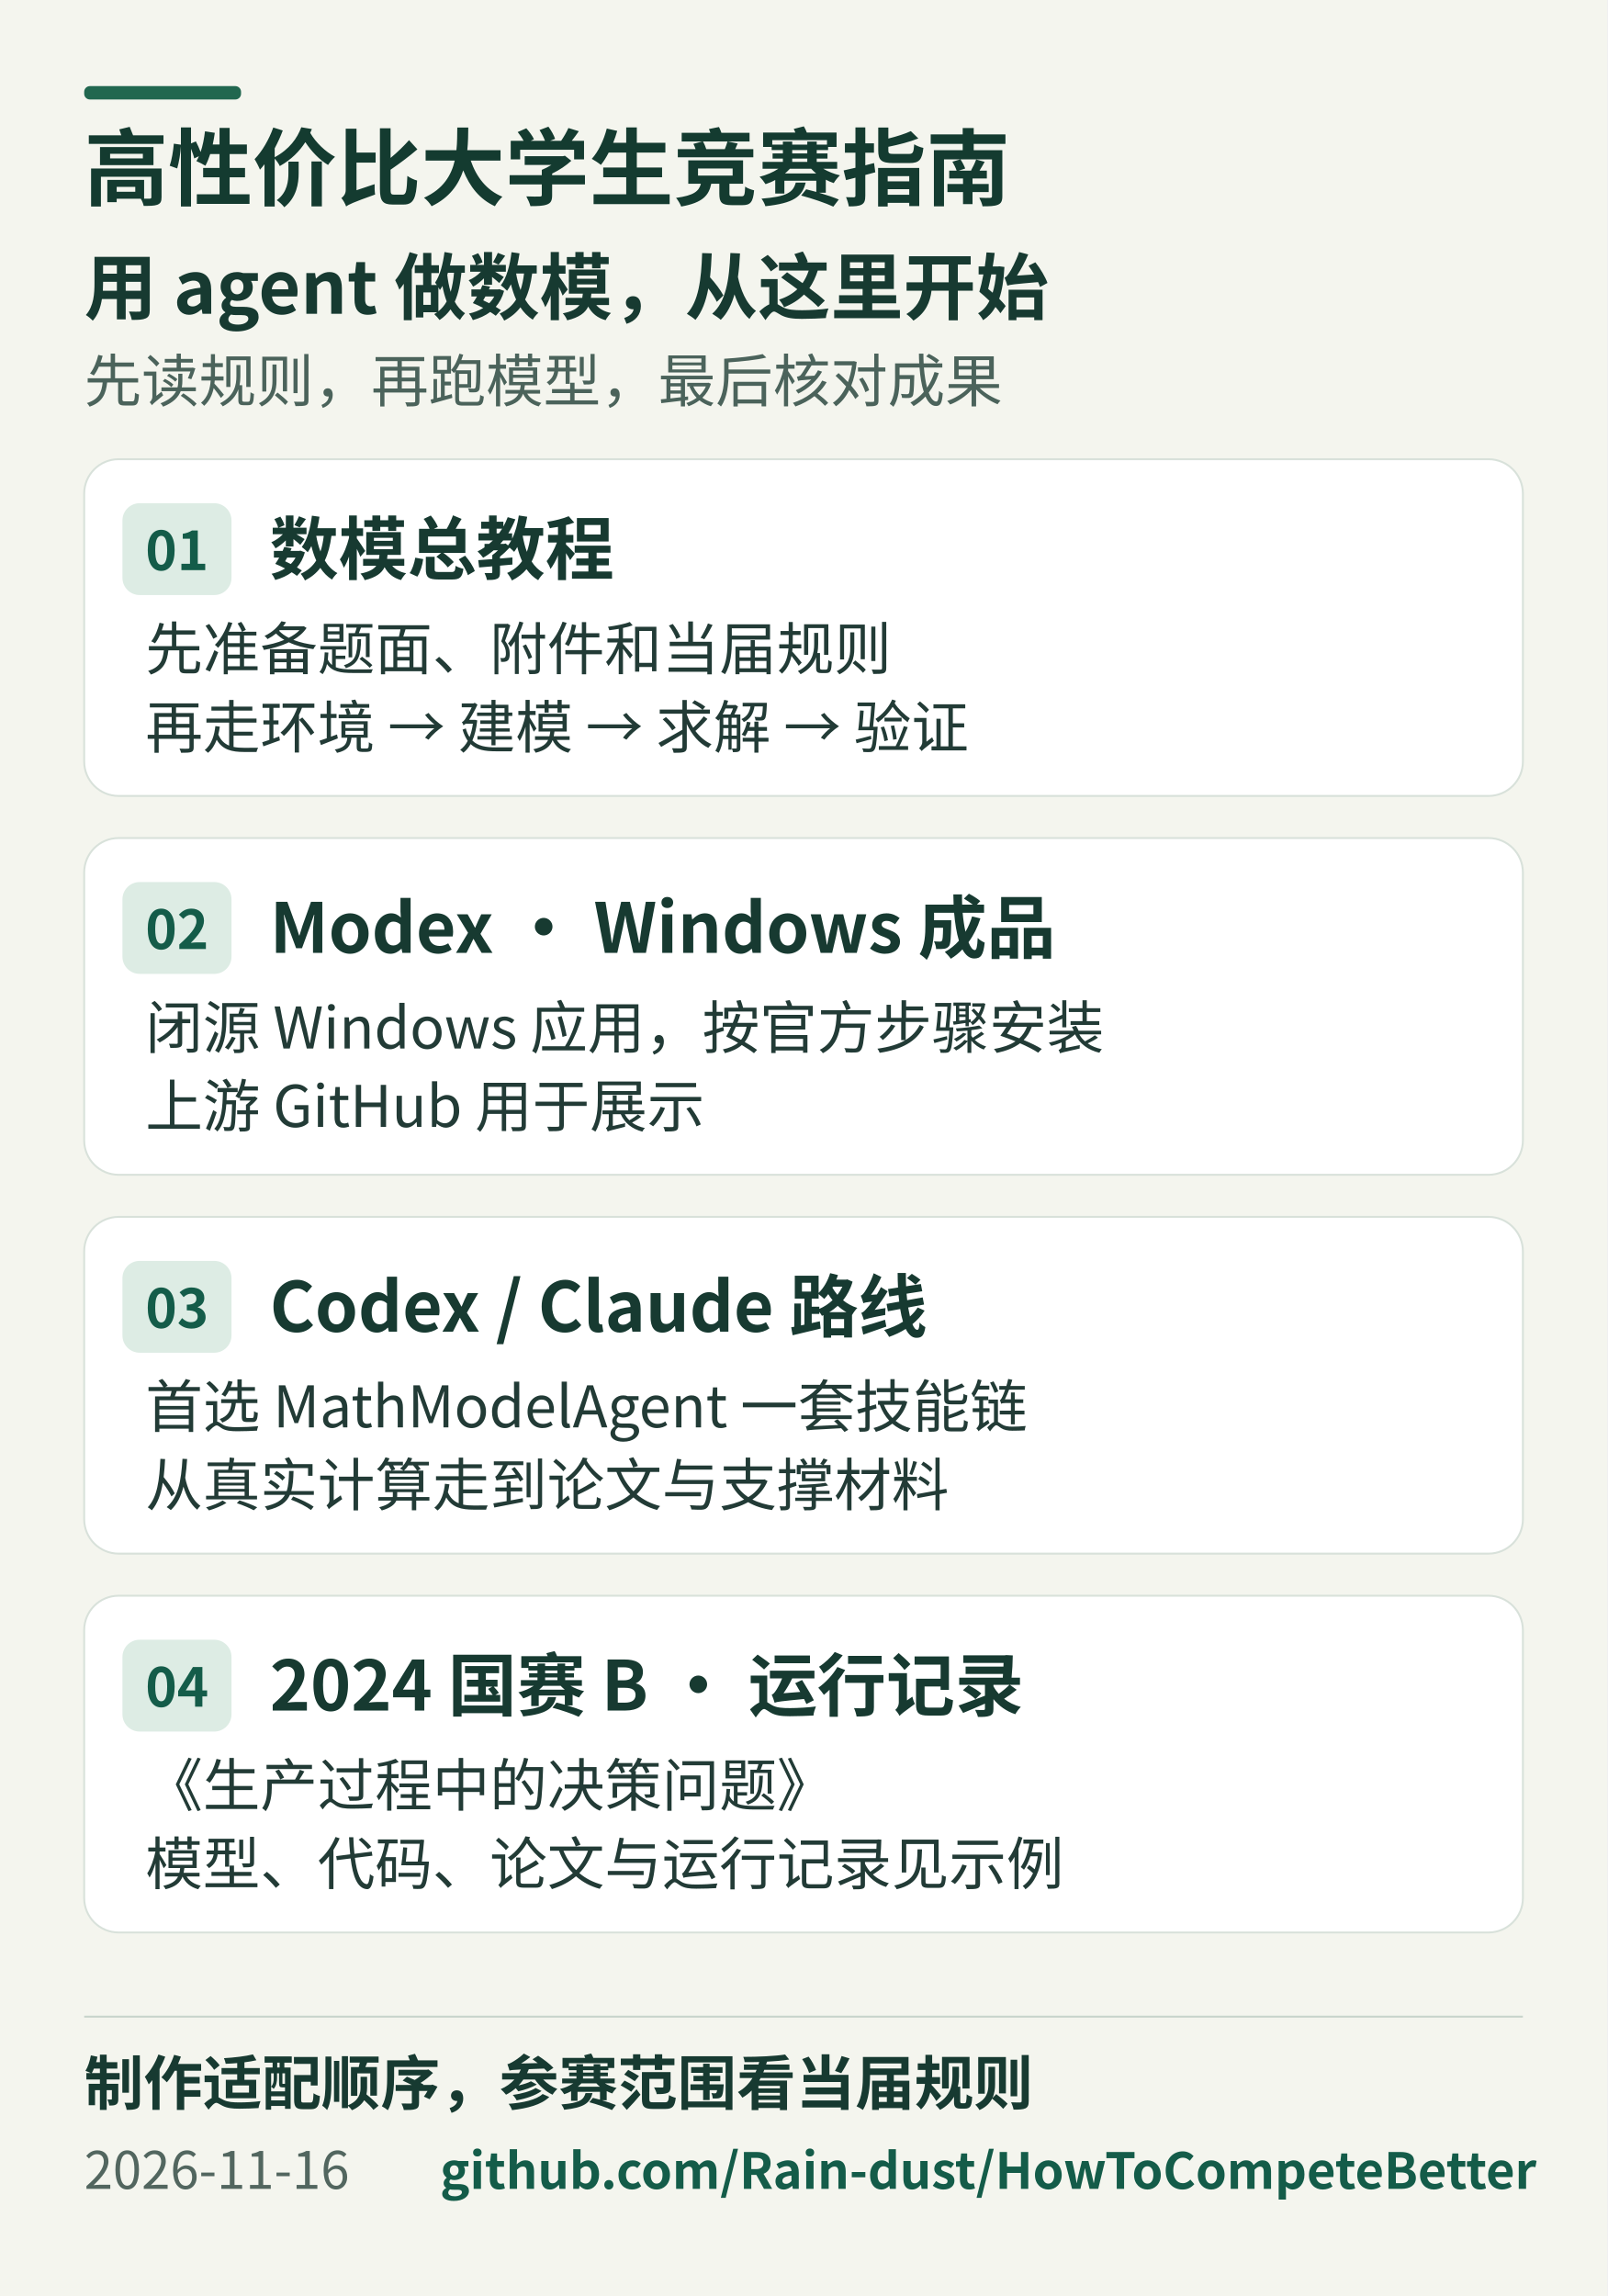
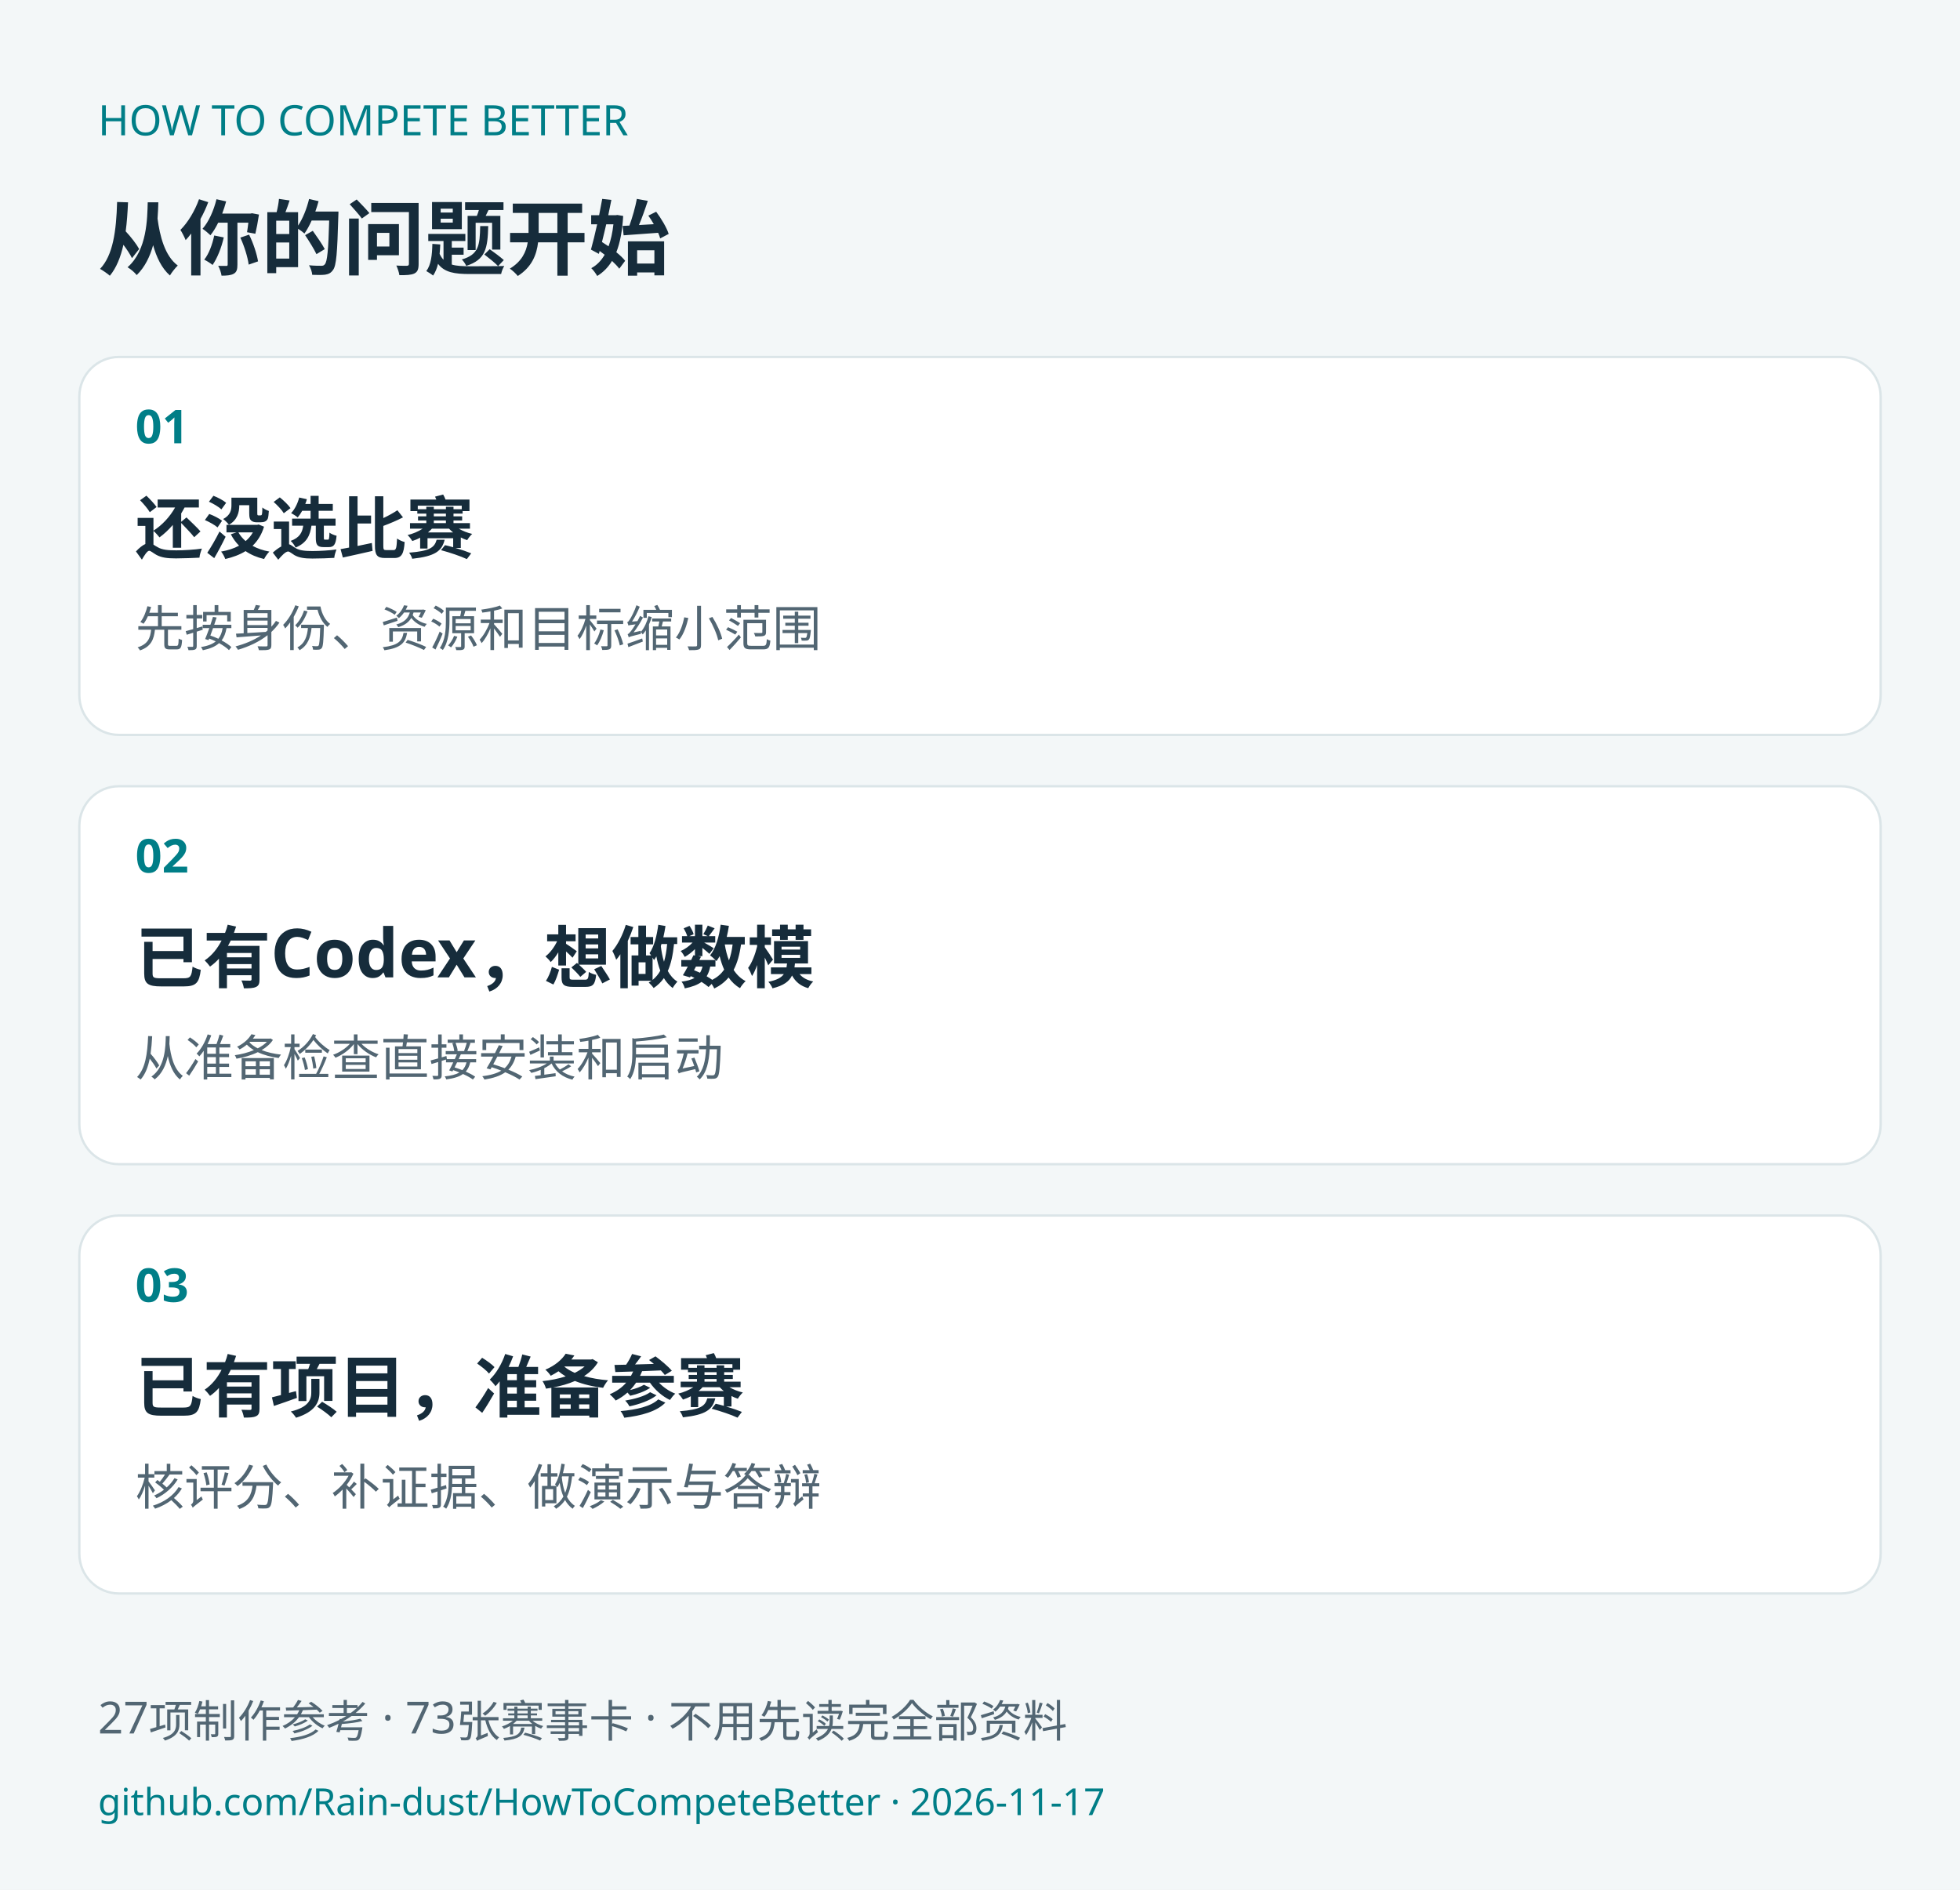
- <svg xmlns="http://www.w3.org/2000/svg" width="840" height="1200" viewBox="0 0 840 1200" role="img" aria-labelledby="title desc" lang="zh-CN">
-   <style>text{font-family:Microsoft YaHei, Noto Sans CJK SC, PingFang SC, sans-serif}</style>
-   <rect width="840" height="1200" fill="#F4F5EE" />
-   <rect x="44" y="45" width="82" height="7" rx="3" fill="#21674F" />
-   <text x="44" y="104" font-size="44" fill="#143B30" font-weight="700">高性价比大学生竞赛指南</text>
-   <text x="44" y="164" font-size="38" fill="#173A31" font-weight="600">用 agent 做数模，从这里开始</text>
-   <text x="44" y="210" font-size="30" fill="#4B635B" font-weight="400">先读规则，再跑模型，最后核对成果</text>
-   <a href="https://github.com/Rain-dust/HowToCompeteBetter/blob/main/docs/math-modeling.md">
-     <rect x="44" y="240" width="752" height="176" rx="18" fill="#FFFFFF" stroke="#D8E1DA" />
-     <rect x="64" y="263" width="57" height="48" rx="9" fill="#DDECE4" />
-     <text x="76" y="298" font-size="28" fill="#145C49" font-weight="700">01</text>
-     <text x="141" y="300" font-size="36" fill="#173A31" font-weight="700">数模总教程</text>
-     <text x="76" y="350" font-size="30" fill="#223B36" font-weight="400">先准备题面、附件和当届规则</text>
-     <text x="76" y="391" font-size="30" fill="#223B36" font-weight="400">再走环境 → 建模 → 求解 → 验证</text>
-   </a>
-   <a href="https://github.com/Rain-dust/HowToCompeteBetter/blob/main/docs/modex.md">
-     <rect x="44" y="438" width="752" height="176" rx="18" fill="#FFFFFF" stroke="#D8E1DA" />
-     <rect x="64" y="461" width="57" height="48" rx="9" fill="#DDECE4" />
-     <text x="76" y="496" font-size="28" fill="#145C49" font-weight="700">02</text>
-     <text x="141" y="498" font-size="36" fill="#173A31" font-weight="700">Modex · Windows 成品</text>
-     <text x="76" y="548" font-size="30" fill="#223B36" font-weight="400">闭源 Windows 应用，按官方步骤安装</text>
-     <text x="76" y="589" font-size="30" fill="#223B36" font-weight="400">上游 GitHub 用于展示</text>
-   </a>
-   <a href="https://github.com/Rain-dust/HowToCompeteBetter/blob/main/docs/coding-agent.md">
-     <rect x="44" y="636" width="752" height="176" rx="18" fill="#FFFFFF" stroke="#D8E1DA" />
-     <rect x="64" y="659" width="57" height="48" rx="9" fill="#DDECE4" />
-     <text x="76" y="694" font-size="28" fill="#145C49" font-weight="700">03</text>
-     <text x="141" y="696" font-size="36" fill="#173A31" font-weight="700">Codex / Claude 路线</text>
-     <text x="76" y="746" font-size="30" fill="#223B36" font-weight="400">首选 MathModelAgent 一套技能链</text>
-     <text x="76" y="787" font-size="30" fill="#223B36" font-weight="400">从真实计算走到论文与支撑材料</text>
-   </a>
-   <a href="https://github.com/Rain-dust/HowToCompeteBetter/blob/main/examples/cumcm2024b/README.md">
-     <rect x="44" y="834" width="752" height="176" rx="18" fill="#FFFFFF" stroke="#D8E1DA" />
-     <rect x="64" y="857" width="57" height="48" rx="9" fill="#DDECE4" />
-     <text x="76" y="892" font-size="28" fill="#145C49" font-weight="700">04</text>
-     <text x="141" y="894" font-size="36" fill="#173A31" font-weight="700">2024 国赛 B · 运行记录</text>
-     <text x="76" y="944" font-size="30" fill="#223B36" font-weight="400">《生产过程中的决策问题》</text>
-     <text x="76" y="985" font-size="30" fill="#223B36" font-weight="400">模型、代码、论文与运行记录见示例</text>
-   </a>
-   <line x1="44" x2="796" y1="1054" y2="1054" stroke="#C8D4CB" />
-   <text x="44" y="1100" font-size="31" fill="#173A31" font-weight="600">制作适配顺序，参赛范围看当届规则</text>
-   <text x="44" y="1144" font-size="27" fill="#52665F" font-weight="400">2026-11-16</text>
-   <a href="https://github.com/Rain-dust/HowToCompeteBetter">
-     <text x="230" y="1144" font-size="26" fill="#145C49" font-weight="600">github.com/Rain-dust/HowToCompeteBetter</text>
-   </a>
+ <svg xmlns="http://www.w3.org/2000/svg" width="840" height="810" viewBox="0 0 840 810">
+   <rect width="840" height="810" fill="#f3f7f8" />
+   <g font-family="Microsoft YaHei,SimHei,sans-serif">
+     <text x="42" y="58" fill="#007e87" font-size="18">HOW TO COMPETE BETTER</text>
+     <text x="42" y="115" fill="#162c3b" font-size="35" font-weight="700">从你的问题开始</text>
+     <a href="https://github.com/Rain-dust/HowToCompeteBetter/blob/main/docs/competition-catalog.md">
+       <rect x="34" y="153" width="772" height="162" rx="17" fill="white" stroke="#dbe5e8" />
+       <text x="58" y="190" fill="#007e87" font-size="20" font-weight="700">01</text>
+       <text x="58" y="237" fill="#162c3b" font-size="29" font-weight="700">还没选比赛</text>
+       <text x="58" y="277" fill="#526673" font-size="21">先按身份、资源和目标缩小范围</text>
+     </a>
+     <a href="https://github.com/Rain-dust/HowToCompeteBetter/blob/main/docs/coding-agent.md">
+       <rect x="34" y="337" width="772" height="162" rx="17" fill="white" stroke="#dbe5e8" />
+       <text x="58" y="374" fill="#007e87" font-size="20" font-weight="700">02</text>
+       <text x="58" y="421" fill="#162c3b" font-size="29" font-weight="700">已有Codex，想做数模</text>
+       <text x="58" y="461" fill="#526673" font-size="21">从准备检查直接安装和启动</text>
+     </a>
+     <a href="https://github.com/Rain-dust/HowToCompeteBetter/blob/main/docs/project-delivery.md">
+       <rect x="34" y="521" width="772" height="162" rx="17" fill="white" stroke="#dbe5e8" />
+       <text x="58" y="558" fill="#007e87" font-size="20" font-weight="700">03</text>
+       <text x="58" y="605" fill="#162c3b" font-size="29" font-weight="700">已有项目，准备参赛</text>
+       <text x="58" y="645" fill="#526673" font-size="21">核评分、补证据、做演示与答辩</text>
+     </a>
+     <text x="42" y="743" fill="#526673" font-size="19">27项制作参考 · 73张赛事卡 · 不用先读完全部资料</text>
+     <text x="42" y="778" fill="#007e87" font-size="16">github.com/Rain-dust/HowToCompeteBetter · 2026-11-17</text>
+   </g>
</svg>
